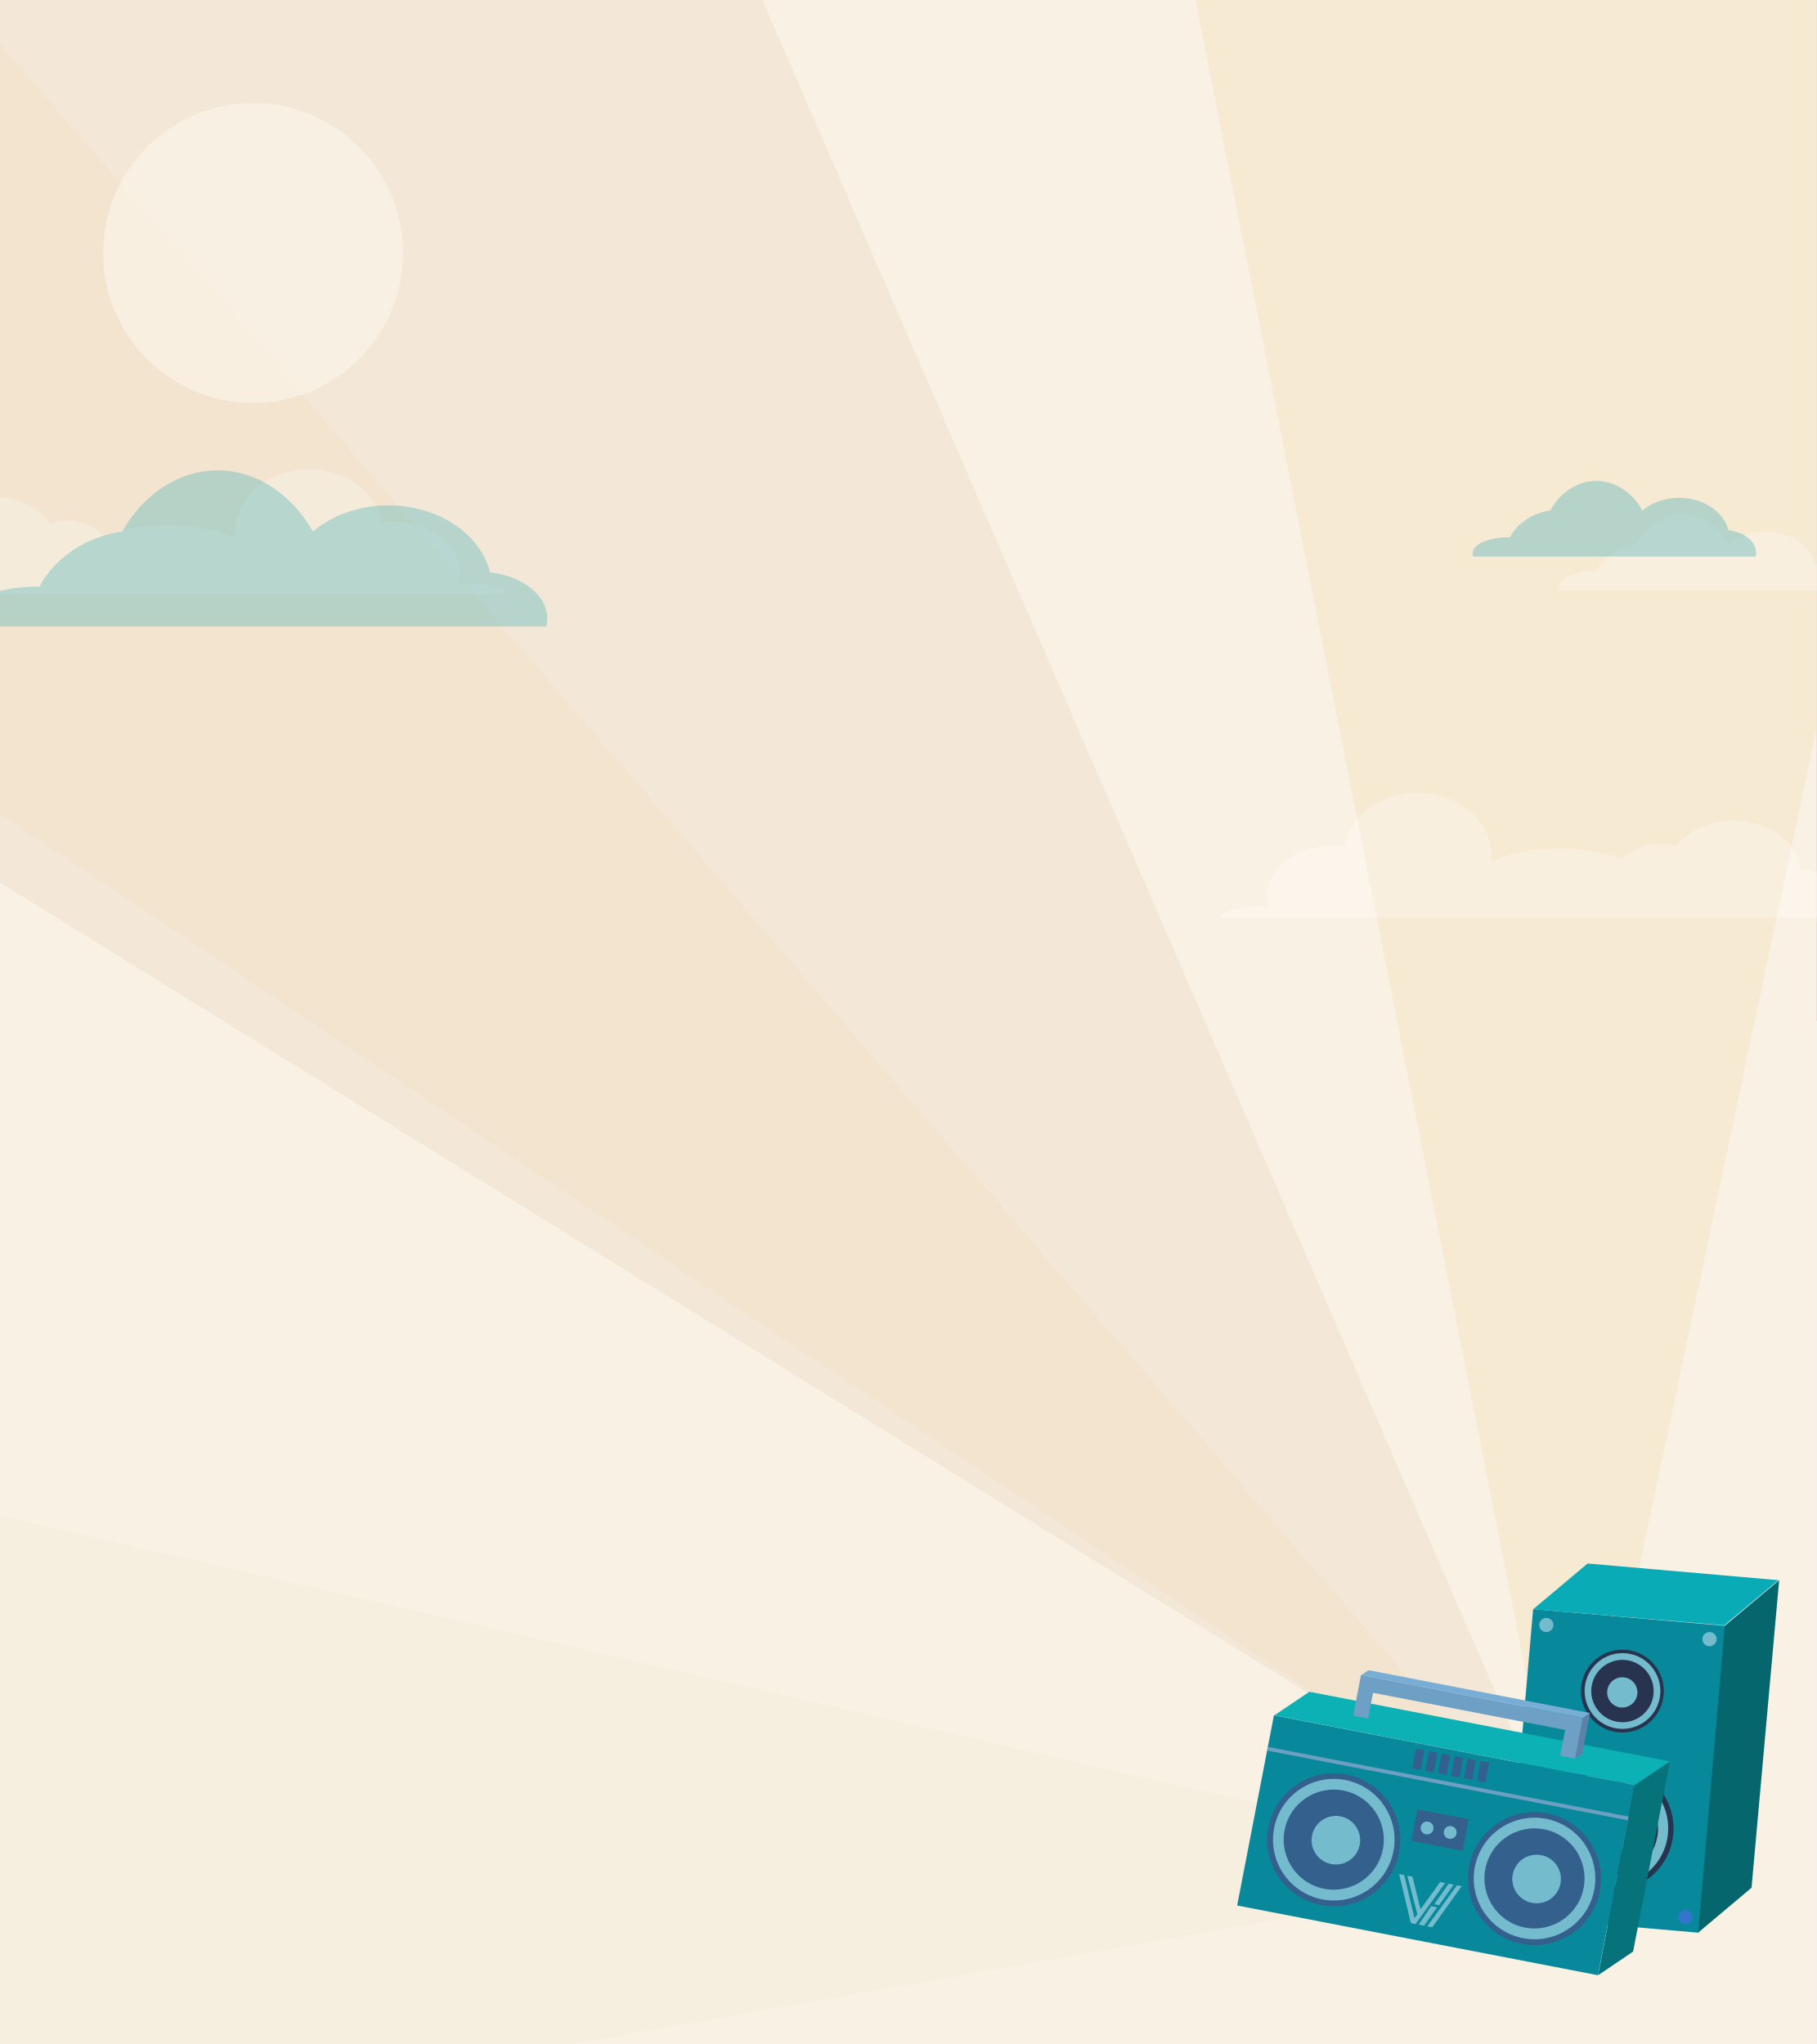
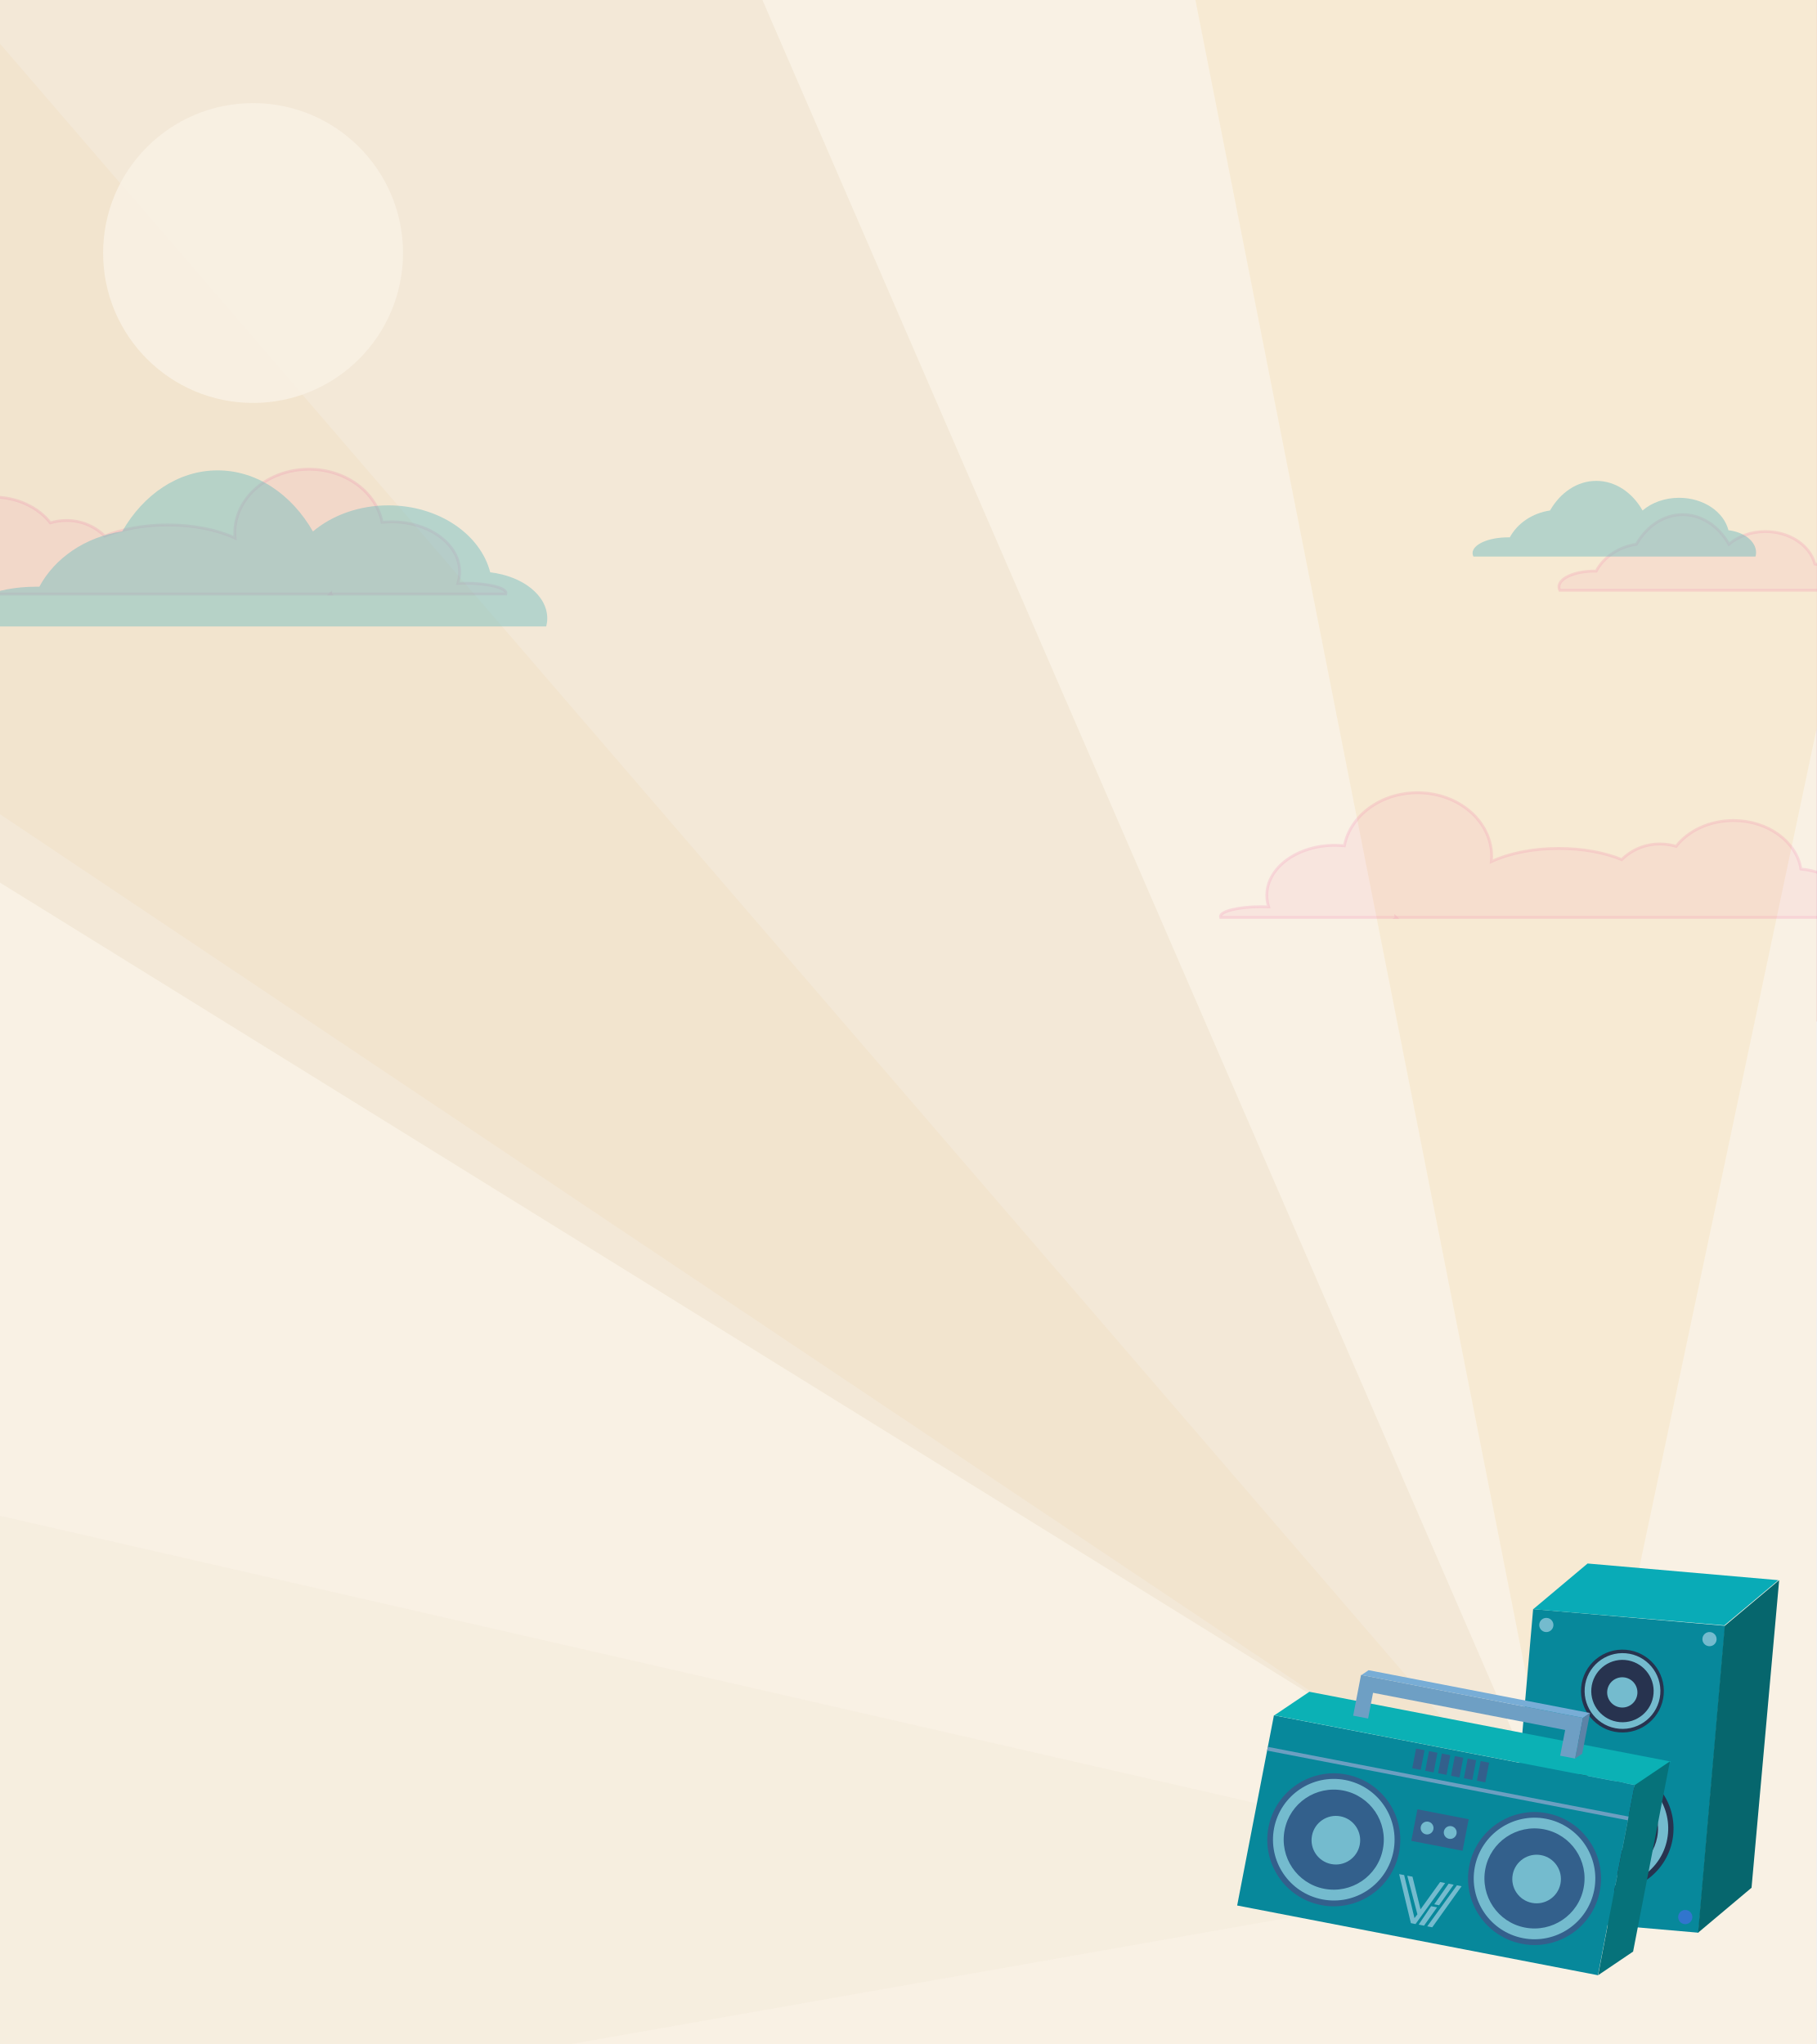
- <svg xmlns="http://www.w3.org/2000/svg" version="1.1" id="Layer_1" x="0px" y="0px" viewBox="0 0 1920 2161" style="enable-background:new 0 0 1920 2161;" xml:space="preserve">
+ <svg xmlns="http://www.w3.org/2000/svg" enable-background="new 0 0 1920 2161" version="1.1" viewBox="0 0 1920 2161" xml:space="preserve">
  <style type="text/css">
- 	.st0{fill:#F9F1E4;}
- 	.st1{fill:#E89087;}
- 	.st2{opacity:0.6;fill:#EFE3CE;enable-background:new    ;}
- 	.st3{opacity:0.37;fill:#F2E9D7;enable-background:new    ;}
- 	.st4{fill:#F2E4CE;}
- 	.st5{opacity:0.58;fill:#F7E6C6;enable-background:new    ;}
- 	.st6{opacity:0.85;fill:#F9F1E4;enable-background:new    ;}
- 	.st7{opacity:0.25;}
- 	.st8{fill:#FFFFFF;}
- 	.st9{opacity:0.43;}
- 	.st10{fill:#66B9BF;}
- 	.st11{fill:#07889B;}
- 	.st12{fill:#27334F;}
- 	.st13{fill:#74BBCE;}
- 	.st14{fill:#3175CD;}
- 	.st15{fill:#06666D;}
- 	.st16{fill:#09ABB7;}
- 	.st17{fill:#33608C;}
- 	.st18{fill:#6C9FC1;}
- 	.st19{fill:#0BB1B5;}
- 	.st20{fill:#06727A;}
- 	.st21{fill:#6E9FC4;}
- 	.st22{fill:#78ADD6;}
- 	.st23{fill:#5C83A7;}
- 	.st24{opacity:0.45;}
- </style>
+         #large-red-cloud-r { will-change: transform; animation: rl-r-1 45s linear infinite; } #large-red-cloud-l { will-change: transform; animation: lr-1 41s linear infinite; } #small-teal-cloud-l { will-change: transform; animation: rl-r-1 130s linear infinite; } #small-red-cloud-l { will-change: transform; animation: rl-r-1 93s linear infinite; } #cloud-1 { will-change: transform; animation: lr-1 50s linear infinite; } @keyframes rl-r-1 { from { transform: translateX(650px); } to { transform: translateX(-3000px); } } .st10 { fill: rgba(102, 185, 191, 0.35); } .st8, .st7 { fill: rgba(231, 0, 115, 0.2); stroke: rgba(231, 0, 115, 0.4); stroke-width: 3; } @keyframes lr-1 { from { transform: translateX(-600px); } to { transform: translateX(3000px); } } .st0{fill:#F9F1E4;} .st1{fill:#E89087;} .st2{opacity:0.6;fill:#EFE3CE;enable-background:new ;} .st3{opacity:0.37;fill:#F2E9D7;enable-background:new ;} .st4{fill:#F2E4CE;} .st5{opacity:0.58;fill:#F7E6C6;enable-background:new ;} .st6{opacity:0.85;fill:#F9F1E4;enable-background:new ;} .st7{opacity:0.25;} .st9{opacity:0.43;} .st10{fill:#66B9BF;} .st11{fill:#07889B;} .st12{fill:#27334F;} .st13{fill:#74BBCE;} .st14{fill:#3175CD;} .st15{fill:#06666D;} .st16{fill:#09ABB7;} .st17{fill:#33608C;} .st18{fill:#6C9FC1;} .st19{fill:#0BB1B5;} .st20{fill:#06727A;} .st21{fill:#6E9FC4;} .st22{fill:#78ADD6;} .st23{fill:#5C83A7;} .st24{opacity:0.45;}
+     </style>
  <g id="backgrounds" transform="translate(-2316,-2893.7)">
-     <rect x="2316" y="3947.9" class="st0" width="1920" height="1106.8" />
-     <rect x="2316" y="2893.7" class="st1" width="1920" height="1080" />
-     <rect x="2316" y="2893.7" class="st0" width="1920" height="1394" />
+     <rect width="1920" height="1106.8" x="2316" y="3947.9" class="st0" />
+     <rect width="1920" height="1080" x="2316" y="2893.7" class="st1" />
+     <rect width="1920" height="1394" x="2316" y="2893.7" class="st0" />
  </g>
  <g id="strobey_things" transform="translate(-2316,-2893.7)">
-     <polygon class="st2" points="3970,4851.7 3093.8,2828.7 822.4,2901.4  " />
-     <polygon class="st3" points="3958,4872 2076.1,4441.3 2108,5197.7  " />
-     <polygon class="st4" points="3973.7,4864.1 2222.7,2831.6 881.3,2794.2  " />
-     <polygon class="st5" points="3975.4,4898.6 4412.3,2831.2 3548.2,2734.5  " />
-     <circle class="st6" cx="2583.5" cy="3161.2" r="158.5" />
-     <g class="st7">
-       <path class="st8" d="M3791.5,3863.5c0,0.1-0.1,0.2-0.1,0.2h0.3L3791.5,3863.5L3791.5,3863.5z" />
-       <path class="st8" d="M4275,3857.7c0-23.2-24.1-42.4-55.3-45.2c-4.6-28.9-34.8-51.3-71.3-51.3c-25.5,0-47.9,10.9-60.6,27.3    c-5.5-1.7-11.2-2.5-17-2.5c-15.2-0.1-29.7,5.8-40.5,16.5c-17.8-7.3-41-11.8-66.5-11.8c-27.8,0-53,5.3-71.3,13.9    c0.2-1.8,0.3-3.7,0.3-5.5c0-37.2-35.1-67.3-78.4-67.3c-38.9,0-71.1,24.3-77.3,56.1c-3.3-0.3-6.7-0.5-10.1-0.5    c-39.7,0-71.9,23.7-71.9,52.9c0,4.1,0.7,8.3,1.9,12.2c-2.5-0.1-5-0.2-7.6-0.2c-23.9,0-43.3,4.7-43.3,10.4c0,0.3,0.1,0.7,0.2,1    h185.1c0.1-0.1,0.1-0.1,0.1-0.2l0.1,0.2h482.8C4274.7,3861.7,4275,3859.7,4275,3857.7L4275,3857.7z" />
+     <polygon fill="#efe3ce" points="822.4 2901.4 3970 4851.7 3093.8 2828.7" class="st2" enable-background="new" opacity=".6" />
+     <polygon fill="#f2e9d7" points="2108 5197.7 3958 4872 2076.1 4441.3" class="st3" enable-background="new" opacity=".37" />
+     <polygon fill="#f2e4ce" points="881.3 2794.2 3973.7 4864.1 2222.7 2831.6" class="st4" />
+     <polygon fill="#f7e6c6" points="3548.2 2734.5 3975.4 4898.6 4412.3 2831.2" class="st5" enable-background="new" opacity=".58" />
+     <circle cx="2583.5" cy="3161.2" r="158.5" fill="#f9f1e4" class="st6" enable-background="new" opacity=".85" />
+     <g id="large-red-cloud-r" fill="#fff" class="st7" opacity=".25">
+       <path d="m3791.5 3863.5c0 0.1-0.1 0.2-0.1 0.2h0.3z" class="st8" />
+       <path d="m4275 3857.7c0-23.2-24.1-42.4-55.3-45.2-4.6-28.9-34.8-51.3-71.3-51.3-25.5 0-47.9 10.9-60.6 27.3-5.5-1.7-11.2-2.5-17-2.5-15.2-0.1-29.7 5.8-40.5 16.5-17.8-7.3-41-11.8-66.5-11.8-27.8 0-53 5.3-71.3 13.9 0.2-1.8 0.3-3.7 0.3-5.5 0-37.2-35.1-67.3-78.4-67.3-38.9 0-71.1 24.3-77.3 56.1-3.3-0.3-6.7-0.5-10.1-0.5-39.7 0-71.9 23.7-71.9 52.9 0 4.1 0.7 8.3 1.9 12.2-2.5-0.1-5-0.2-7.6-0.2-23.9 0-43.3 4.7-43.3 10.4 0 0.3 0.1 0.7 0.2 1h185.1c0.1-0.1 0.1-0.1 0.1-0.2l0.1 0.2h482.8c0.3-2 0.6-4 0.6-6z" class="st8" />
    </g>
-     <g class="st7">
-       <path class="st8" d="M2665.5,3521.5c0,0.1,0.1,0.2,0.1,0.2h-0.3C2665.4,3521.6,2665.4,3521.6,2665.5,3521.5L2665.5,3521.5z" />
-       <path class="st8" d="M2182,3515.7c0-23.2,24.1-42.4,55.3-45.2c4.6-28.9,34.8-51.3,71.3-51.3c25.5,0,47.9,10.9,60.6,27.3    c5.5-1.7,11.2-2.5,17-2.5c15.2-0.1,29.7,5.8,40.5,16.5c17.8-7.3,41.1-11.8,66.5-11.8c27.8,0,53,5.3,71.3,13.9    c-0.2-1.8-0.3-3.7-0.3-5.5c0-37.2,35.1-67.3,78.4-67.3c38.9,0,71.1,24.3,77.3,56.1c3.3-0.3,6.7-0.5,10.1-0.5    c39.7,0,71.9,23.7,71.9,52.9c0,4.1-0.7,8.3-1.9,12.2c2.5-0.1,5-0.2,7.6-0.2c23.9,0,43.3,4.7,43.3,10.4c0,0.3-0.1,0.7-0.2,1h-185.2    c-0.1-0.1-0.1-0.1-0.1-0.2h-0.1c0,0.1-0.1,0.1-0.1,0.2h-482.8C2182.2,3519.7,2182,3517.7,2182,3515.7L2182,3515.7z" />
+     <g id="large-red-cloud-l" fill="#fff" class="st7" opacity=".25">
+       <path d="m2665.5 3521.5c0 0.1 0.1 0.2 0.1 0.2h-0.3l0.2-0.2z" class="st8" />
+       <path d="m2182 3515.7c0-23.2 24.1-42.4 55.3-45.2 4.6-28.9 34.8-51.3 71.3-51.3 25.5 0 47.9 10.9 60.6 27.3 5.5-1.7 11.2-2.5 17-2.5 15.2-0.1 29.7 5.8 40.5 16.5 17.8-7.3 41.1-11.8 66.5-11.8 27.8 0 53 5.3 71.3 13.9-0.2-1.8-0.3-3.7-0.3-5.5 0-37.2 35.1-67.3 78.4-67.3 38.9 0 71.1 24.3 77.3 56.1 3.3-0.3 6.7-0.5 10.1-0.5 39.7 0 71.9 23.7 71.9 52.9 0 4.1-0.7 8.3-1.9 12.2 2.5-0.1 5-0.2 7.6-0.2 23.9 0 43.3 4.7 43.3 10.4 0 0.3-0.1 0.7-0.2 1h-185.2c-0.1-0.1-0.1-0.1-0.1-0.2h-0.1c0 0.1-0.1 0.1-0.1 0.2h-482.8c-0.2-2-0.4-4-0.4-6z" class="st8" />
    </g>
-     <g class="st7">
-       <path class="st8" d="M4263.6,3513.6c0-11.8-12.6-21.7-29.2-23.6c-5-19.6-26.5-34.3-52.2-34.3c-15.2,0-28.9,5.1-38.6,13.4    c-10.8-19-28.7-31.3-48.9-31.3c-20.2,0-38,12.3-48.9,31.3c-18.9,2.8-34.6,13.7-42.5,28.4h-1.8c-20.8,0-37.6,7.5-37.6,16.7    c0,1.3,0.3,2.5,0.9,3.6h298.2C4263.4,3516.4,4263.6,3515,4263.6,3513.6L4263.6,3513.6z" />
+     <g id="small-red-cloud-l" class="st7" opacity=".25">
+       <path fill="#fff" d="m4263.6 3513.6c0-11.8-12.6-21.7-29.2-23.6-5-19.6-26.5-34.3-52.2-34.3-15.2 0-28.9 5.1-38.6 13.4-10.8-19-28.7-31.3-48.9-31.3s-38 12.3-48.9 31.3c-18.9 2.8-34.6 13.7-42.5 28.4h-1.8c-20.8 0-37.6 7.5-37.6 16.7 0 1.3 0.3 2.5 0.9 3.6h298.2c0.4-1.4 0.6-2.8 0.6-4.2z" class="st8" />
    </g>
  </g>
-   <g class="st9">
-     <path class="st10" d="M578.5,653.8c0-24.4-26-44.7-60.3-48.7c-10.4-40.4-54.7-70.8-107.7-70.8c-31.3,0-59.6,10.6-79.7,27.6   c-22.4-39.1-59.2-64.6-100.8-64.6c-41.6,0-78.4,25.5-100.8,64.5c-38.9,5.8-71.4,28.2-87.6,58.5c-1.2,0-2.4,0-3.6,0   c-42.8,0-77.5,15.4-77.5,34.5c0,2.6,0.7,5.1,1.9,7.5h615C578.1,659.5,578.5,656.7,578.5,653.8z" />
+   <g id="cloud-1" class="st9" opacity=".43">
+     <path fill="#66b9bf" d="m578.5 653.8c0-24.4-26-44.7-60.3-48.7-10.4-40.4-54.7-70.8-107.7-70.8-31.3 0-59.6 10.6-79.7 27.6-22.4-39.1-59.2-64.6-100.8-64.6s-78.4 25.5-100.8 64.5c-38.9 5.8-71.4 28.2-87.6 58.5h-3.6c-42.8 0-77.5 15.4-77.5 34.5 0 2.6 0.7 5.1 1.9 7.5h615c0.7-2.8 1.1-5.6 1.1-8.5z" class="st10" />
  </g>
-   <g>
-     <g>
-       <rect x="1606.2" y="1709.5" transform="matrix(0.9962 8.663382e-02 -8.663382e-02 0.9962 168.6281 -140.9404)" class="st11" width="203.8" height="325.7" />
-       <ellipse transform="matrix(8.661011e-02 -0.9962 0.9962 8.661011e-02 -370.3934 3462.021)" class="st12" cx="1702.8" cy="1933" rx="66.3" ry="66.3" />
-       <ellipse transform="matrix(8.661011e-02 -0.9962 0.9962 8.661011e-02 -372.684 3463.781)" class="st13" cx="1702.6" cy="1935.1" rx="24.2" ry="24.2" />
-       <path class="st13" d="M1708.1,1872.7c-33.3-2.9-62.7,21.8-65.6,55.1c-2.9,33.3,21.8,62.7,55.1,65.6c33.3,2.9,62.7-21.8,65.6-55.1    C1766.1,1904.9,1741.4,1875.6,1708.1,1872.7z M1698.5,1982.7c-27.4-2.4-47.8-26.6-45.4-54c2.4-27.4,26.6-47.8,54-45.4    c27.4,2.4,47.8,26.6,45.4,54C1750.1,1964.8,1726,1985.1,1698.5,1982.7z" />
-       <ellipse transform="matrix(8.661011e-02 -0.9962 0.9962 8.661011e-02 -218.3692 3197.596)" class="st13" cx="1634.6" cy="1717.9" rx="7.5" ry="7.5" />
-       <ellipse transform="matrix(8.661011e-02 -0.9962 0.9962 8.661011e-02 -534.4642 3440.557)" class="st14" cx="1609.1" cy="2011.8" rx="7.5" ry="7.5" />
-       <ellipse transform="matrix(8.661011e-02 -0.9962 0.9962 8.661011e-02 -75.7616 3383.13)" class="st13" cx="1807.1" cy="1732.9" rx="7.5" ry="7.5" />
-       <ellipse transform="matrix(8.661011e-02 -0.9962 0.9962 8.661011e-02 -391.8566 3626.092)" class="st14" cx="1781.6" cy="2026.7" rx="7.5" ry="7.5" />
-       <ellipse transform="matrix(8.661011e-02 -0.9962 0.9962 8.661011e-02 -214.5481 3341.626)" class="st12" cx="1715.1" cy="1787.8" rx="43.8" ry="43.8" />
-       <ellipse transform="matrix(8.661011e-02 -0.9962 0.9962 8.661011e-02 -216.0628 3342.79)" class="st13" cx="1715" cy="1789.2" rx="16" ry="16" />
-       <path class="st13" d="M1718.6,1747.9c-22-1.9-41.5,14.4-43.4,36.4c-1.9,22,14.4,41.5,36.4,43.4c22,1.9,41.5-14.4,43.4-36.4    S1740.6,1749.8,1718.6,1747.9z M1712.2,1820.7c-18.1-1.6-31.6-17.6-30-35.7c1.6-18.1,17.6-31.6,35.7-30    c18.1,1.6,31.6,17.6,30,35.7C1746.4,1808.8,1730.4,1822.3,1712.2,1820.7z" />
-     </g>
-     <polyline class="st15" points="1851.5,1995.8 1795,2043.3 1823.2,1718.9 1880.7,1670.6  " />
-     <polygon class="st16" points="1620.7,1701.3 1678.2,1653 1879.8,1670.6 1822.8,1718.4  " />
-   </g>
-   <g>
-     <rect x="1323.8" y="1848.5" transform="matrix(0.9818 0.1898 -0.1898 0.9818 397.7824 -252.6183)" class="st11" width="388.4" height="204.8" />
-     <g>
-       <ellipse transform="matrix(0.1898 -0.9818 0.9818 0.1898 -767.2894 2960.169)" class="st17" cx="1409.9" cy="1945" rx="70.3" ry="70.3" />
-       <ellipse transform="matrix(0.1898 -0.9818 0.9818 0.1898 -765.9083 2962.703)" class="st13" cx="1412.1" cy="1945.4" rx="25.7" ry="25.7" />
-       <path class="st13" d="M1346.8,1932.8c-6.7,34.8,16,68.5,50.9,75.3s68.5-16,75.3-50.9c6.7-34.8-16-68.5-50.9-75.3    C1387.2,1875.2,1353.6,1898,1346.8,1932.8z M1461.8,1955c-5.5,28.7-33.3,47.4-62,41.9c-28.7-5.5-47.4-33.3-41.9-62    c5.5-28.7,33.3-47.4,62-41.9C1448.6,1898.6,1467.4,1926.3,1461.8,1955z" />
-     </g>
-     <g>
-       <ellipse transform="matrix(0.1898 -0.9818 0.9818 0.1898 -635.6238 3201.744)" class="st17" cx="1622.1" cy="1986" rx="70.3" ry="70.3" />
-       <ellipse transform="matrix(0.1898 -0.9818 0.9818 0.1898 -634.2427 3204.278)" class="st13" cx="1624.3" cy="1986.4" rx="25.7" ry="25.7" />
-       <path class="st13" d="M1559,1973.8c-6.7,34.8,16,68.5,50.9,75.3c34.8,6.7,68.5-16,75.3-50.9c6.7-34.8-16-68.5-50.9-75.3    C1599.4,1916.2,1565.8,1939,1559,1973.8z M1674,1996c-5.5,28.7-33.3,47.4-62,41.9c-28.7-5.5-47.4-33.3-41.9-62    c5.5-28.7,33.3-47.4,62-41.9C1660.8,1939.6,1679.6,1967.3,1674,1996z" />
-     </g>
-     <rect x="1336.4" y="1883.7" transform="matrix(0.9818 0.1898 -0.1898 0.9818 385.6421 -256.1993)" class="st18" width="388.5" height="4" />
-     <rect x="1494.9" y="1849.3" transform="matrix(0.9818 0.1898 -0.1898 0.9818 380.1856 -250.7433)" class="st17" width="9.1" height="21.2" />
-     <rect x="1549.5" y="1859.9" transform="matrix(0.9818 0.1898 -0.1898 0.9818 383.1807 -260.9141)" class="st17" width="9.1" height="21.2" />
-     <rect x="1535.9" y="1857.3" transform="matrix(0.9818 0.1898 -0.1898 0.9818 382.4319 -258.3714)" class="st17" width="9.1" height="21.2" />
-     <rect x="1522.2" y="1854.6" transform="matrix(0.9818 0.1898 -0.1898 0.9818 381.6831 -255.8287)" class="st17" width="9.1" height="21.2" />
-     <rect x="1508.6" y="1852" transform="matrix(0.9818 0.1898 -0.1898 0.9818 380.9344 -253.286)" class="st17" width="9.1" height="21.2" />
-     <rect x="1563.2" y="1862.5" transform="matrix(0.9818 0.1898 -0.1898 0.9818 383.9294 -263.4568)" class="st17" width="9.1" height="21.2" />
-     <rect x="1494.7" y="1917.8" transform="matrix(0.9818 0.1898 -0.1898 0.9818 394.8036 -253.7221)" class="st17" width="55.2" height="34" />
-     <ellipse transform="matrix(0.1898 -0.9818 0.9818 0.1898 -675.1119 3046.877)" class="st13" cx="1508.5" cy="1932.5" rx="6.8" ry="6.8" />
-     <ellipse transform="matrix(0.1898 -0.9818 0.9818 0.1898 -659.9197 3074.751)" class="st13" cx="1533" cy="1937.2" rx="6.8" ry="6.8" />
-     <g>
-       <g>
-         <polygon class="st13" points="1522.3,1989.8 1501.6,2018.6 1493.1,1984.1 1487.6,1983.1 1498.3,2023.9 1495.2,2027.9      1484.3,1982.4 1479,1981.4 1491.4,2033.2 1496.3,2034.2 1527.6,1990.8    " />
-         <polygon class="st13" points="1540.1,1993.2 1508.7,2036.6 1514,2037.6 1545,1994.2    " />
-         <polygon class="st13" points="1521.2,2014.3 1536.6,1992.6 1531.3,1991.5 1516.1,2013.3    " />
-         <polygon class="st13" points="1512.8,2015.3 1499.6,2034.8 1505.3,2035.9 1519.1,2016.5    " />
-       </g>
-     </g>
-     <polygon class="st19" points="1729.3,1887.4 1766.2,1862.4 1384.1,1788.6 1347.1,1813.5  " />
-     <polygon class="st20" points="1689.3,2088.3 1726.3,2063.3 1765.2,1862.2 1727.9,1887.4  " />
-     <polygon class="st21" points="1665,1859.2 1649.2,1856.2 1654.5,1829 1451.4,1789.7 1446.2,1816.9 1430.4,1813.9 1438.7,1770.8    1673.3,1816.2  " />
-     <polygon class="st22" points="1439.2,1770.9 1446.7,1765.8 1680.8,1811.1 1673.3,1816.2  " />
-     <polygon class="st23" points="1672.5,1854.1 1665,1859.2 1673.3,1816.2 1680.8,1811.1  " />
-   </g>
-   <g class="st24">
-     <path class="st10" d="M1856.3,584.2c0-11.8-12.6-21.7-29.2-23.6c-5-19.6-26.5-34.3-52.2-34.3c-15.2,0-28.9,5.1-38.6,13.4   c-10.8-19-28.7-31.3-48.9-31.3c-20.2,0-38,12.3-48.9,31.3c-18.9,2.8-34.6,13.7-42.5,28.4c-0.6,0-1.2,0-1.8,0   c-20.8,0-37.6,7.5-37.6,16.7c0,1.2,0.3,2.5,0.9,3.6h298.2C1856.1,587,1856.3,585.6,1856.3,584.2z" />
+   <rect width="203.8" height="325.7" x="1606.2" y="1709.5" class="st11" transform="matrix(.9962 .086634 -.086634 .9962 168.63 -140.94)" />
+   <ellipse cx="1702.8" cy="1933" class="st12" rx="66.3" ry="66.3" transform="matrix(.08661 -.9962 .9962 .08661 -370.39 3462)" />
+   <ellipse cx="1702.6" cy="1935.1" class="st13" rx="24.2" ry="24.2" transform="matrix(.08661 -.9962 .9962 .08661 -372.68 3463.8)" />
+   <path d="m1708.1 1872.7c-33.3-2.9-62.7 21.8-65.6 55.1s21.8 62.7 55.1 65.6 62.7-21.8 65.6-55.1c2.9-33.4-21.8-62.7-55.1-65.6zm-9.6 110c-27.4-2.4-47.8-26.6-45.4-54s26.6-47.8 54-45.4 47.8 26.6 45.4 54c-2.4 27.5-26.5 47.8-54 45.4z" class="st13" />
+   <ellipse cx="1634.6" cy="1717.9" class="st13" rx="7.5" ry="7.5" transform="matrix(.08661 -.9962 .9962 .08661 -218.37 3197.6)" />
+   <ellipse cx="1609.1" cy="2011.8" class="st14" rx="7.5" ry="7.5" transform="matrix(.08661 -.9962 .9962 .08661 -534.46 3440.6)" />
+   <ellipse cx="1807.1" cy="1732.9" class="st13" rx="7.5" ry="7.5" transform="matrix(.08661 -.9962 .9962 .08661 -75.762 3383.1)" />
+   <ellipse cx="1781.6" cy="2026.7" class="st14" rx="7.5" ry="7.5" transform="matrix(.08661 -.9962 .9962 .08661 -391.86 3626.1)" />
+   <ellipse cx="1715.1" cy="1787.8" class="st12" rx="43.8" ry="43.8" transform="matrix(.08661 -.9962 .9962 .08661 -214.55 3341.6)" />
+   <ellipse cx="1715" cy="1789.2" class="st13" rx="16" ry="16" transform="matrix(.08661 -.9962 .9962 .08661 -216.06 3342.8)" />
+   <path d="m1718.6 1747.9c-22-1.9-41.5 14.4-43.4 36.4s14.4 41.5 36.4 43.4 41.5-14.4 43.4-36.4-14.4-41.5-36.4-43.4zm-6.4 72.8c-18.1-1.6-31.6-17.6-30-35.7s17.6-31.6 35.7-30 31.6 17.6 30 35.7c-1.5 18.1-17.5 31.6-35.7 30z" class="st13" />
+   <polyline points="1851.5 1995.8 1795 2043.3 1823.2 1718.9 1880.7 1670.6" class="st15" />
+   <polygon points="1620.7 1701.3 1678.2 1653 1879.8 1670.6 1822.8 1718.4" class="st16" />
+   <rect width="388.4" height="204.8" x="1323.8" y="1848.5" class="st11" transform="matrix(.9818 .1898 -.1898 .9818 397.78 -252.62)" />
+   <ellipse cx="1409.9" cy="1945" class="st17" rx="70.3" ry="70.3" transform="matrix(.1898 -.9818 .9818 .1898 -767.29 2960.2)" />
+   <ellipse cx="1412.1" cy="1945.4" class="st13" rx="25.7" ry="25.7" transform="matrix(.1898 -.9818 .9818 .1898 -765.91 2962.7)" />
+   <path d="m1346.8 1932.8c-6.7 34.8 16 68.5 50.9 75.3s68.5-16 75.3-50.9c6.7-34.8-16-68.5-50.9-75.3-34.9-6.7-68.5 16.1-75.3 50.9zm115 22.2c-5.5 28.7-33.3 47.4-62 41.9s-47.4-33.3-41.9-62 33.3-47.4 62-41.9c28.7 5.6 47.5 33.3 41.9 62z" class="st13" />
+   <ellipse cx="1622.1" cy="1986" class="st17" rx="70.3" ry="70.3" transform="matrix(.1898 -.9818 .9818 .1898 -635.62 3201.7)" />
+   <ellipse cx="1624.3" cy="1986.4" class="st13" rx="25.7" ry="25.7" transform="matrix(.1898 -.9818 .9818 .1898 -634.24 3204.3)" />
+   <path d="m1559 1973.8c-6.7 34.8 16 68.5 50.9 75.3 34.8 6.7 68.5-16 75.3-50.9 6.7-34.8-16-68.5-50.9-75.3-34.9-6.7-68.5 16.1-75.3 50.9zm115 22.2c-5.5 28.7-33.3 47.4-62 41.9s-47.4-33.3-41.9-62 33.3-47.4 62-41.9c28.7 5.6 47.5 33.3 41.9 62z" class="st13" />
+   <rect width="388.5" height="4" x="1336.4" y="1883.7" class="st18" transform="matrix(.9818 .1898 -.1898 .9818 385.64 -256.2)" />
+   <rect width="9.1" height="21.2" x="1494.9" y="1849.3" class="st17" transform="matrix(.9818 .1898 -.1898 .9818 380.19 -250.74)" />
+   <rect width="9.1" height="21.2" x="1549.5" y="1859.9" class="st17" transform="matrix(.9818 .1898 -.1898 .9818 383.18 -260.91)" />
+   <rect width="9.1" height="21.2" x="1535.9" y="1857.3" class="st17" transform="matrix(.9818 .1898 -.1898 .9818 382.43 -258.37)" />
+   <rect width="9.1" height="21.2" x="1522.2" y="1854.6" class="st17" transform="matrix(.9818 .1898 -.1898 .9818 381.68 -255.83)" />
+   <rect width="9.1" height="21.2" x="1508.6" y="1852" class="st17" transform="matrix(.9818 .1898 -.1898 .9818 380.93 -253.29)" />
+   <rect width="9.1" height="21.2" x="1563.2" y="1862.5" class="st17" transform="matrix(.9818 .1898 -.1898 .9818 383.93 -263.46)" />
+   <rect width="55.2" height="34" x="1494.7" y="1917.8" class="st17" transform="matrix(.9818 .1898 -.1898 .9818 394.8 -253.72)" />
+   <ellipse cx="1508.5" cy="1932.5" class="st13" rx="6.8" ry="6.8" transform="matrix(.1898 -.9818 .9818 .1898 -675.11 3046.9)" />
+   <ellipse cx="1533" cy="1937.2" class="st13" rx="6.8" ry="6.8" transform="matrix(.1898 -.9818 .9818 .1898 -659.92 3074.8)" />
+   <polygon points="1522.3 1989.8 1501.6 2018.6 1493.1 1984.1 1487.6 1983.1 1498.3 2023.9 1495.2 2027.9 1484.3 1982.4 1479 1981.4 1491.4 2033.2 1496.3 2034.2 1527.6 1990.8" class="st13" />
+   <polygon points="1540.1 1993.2 1508.7 2036.6 1514 2037.6 1545 1994.2" class="st13" />
+   <polygon points="1521.2 2014.3 1536.6 1992.6 1531.3 1991.5 1516.1 2013.3" class="st13" />
+   <polygon points="1512.8 2015.3 1499.6 2034.8 1505.3 2035.9 1519.1 2016.5" class="st13" />
+   <polygon points="1729.3 1887.4 1766.2 1862.4 1384.1 1788.6 1347.1 1813.5" class="st19" />
+   <polygon points="1689.3 2088.3 1726.3 2063.3 1765.2 1862.2 1727.9 1887.4" class="st20" />
+   <polygon points="1665 1859.2 1649.2 1856.2 1654.5 1829 1451.4 1789.7 1446.2 1816.9 1430.4 1813.9 1438.7 1770.8 1673.3 1816.2" class="st21" />
+   <polygon points="1439.2 1770.9 1446.7 1765.8 1680.8 1811.1 1673.3 1816.2" class="st22" />
+   <polygon points="1672.5 1854.1 1665 1859.2 1673.3 1816.2 1680.8 1811.1" class="st23" />
+   <g id="small-teal-cloud-l" class="st24" opacity=".45">
+     <path fill="#66b9bf" d="m1856.3 584.2c0-11.8-12.6-21.7-29.2-23.6-5-19.6-26.5-34.3-52.2-34.3-15.2 0-28.9 5.1-38.6 13.4-10.8-19-28.7-31.3-48.9-31.3s-38 12.3-48.9 31.3c-18.9 2.8-34.6 13.7-42.5 28.4h-1.8c-20.8 0-37.6 7.5-37.6 16.7 0 1.2 0.3 2.5 0.9 3.6h298.2c0.4-1.4 0.6-2.8 0.6-4.2z" class="st10" />
  </g>
</svg>
